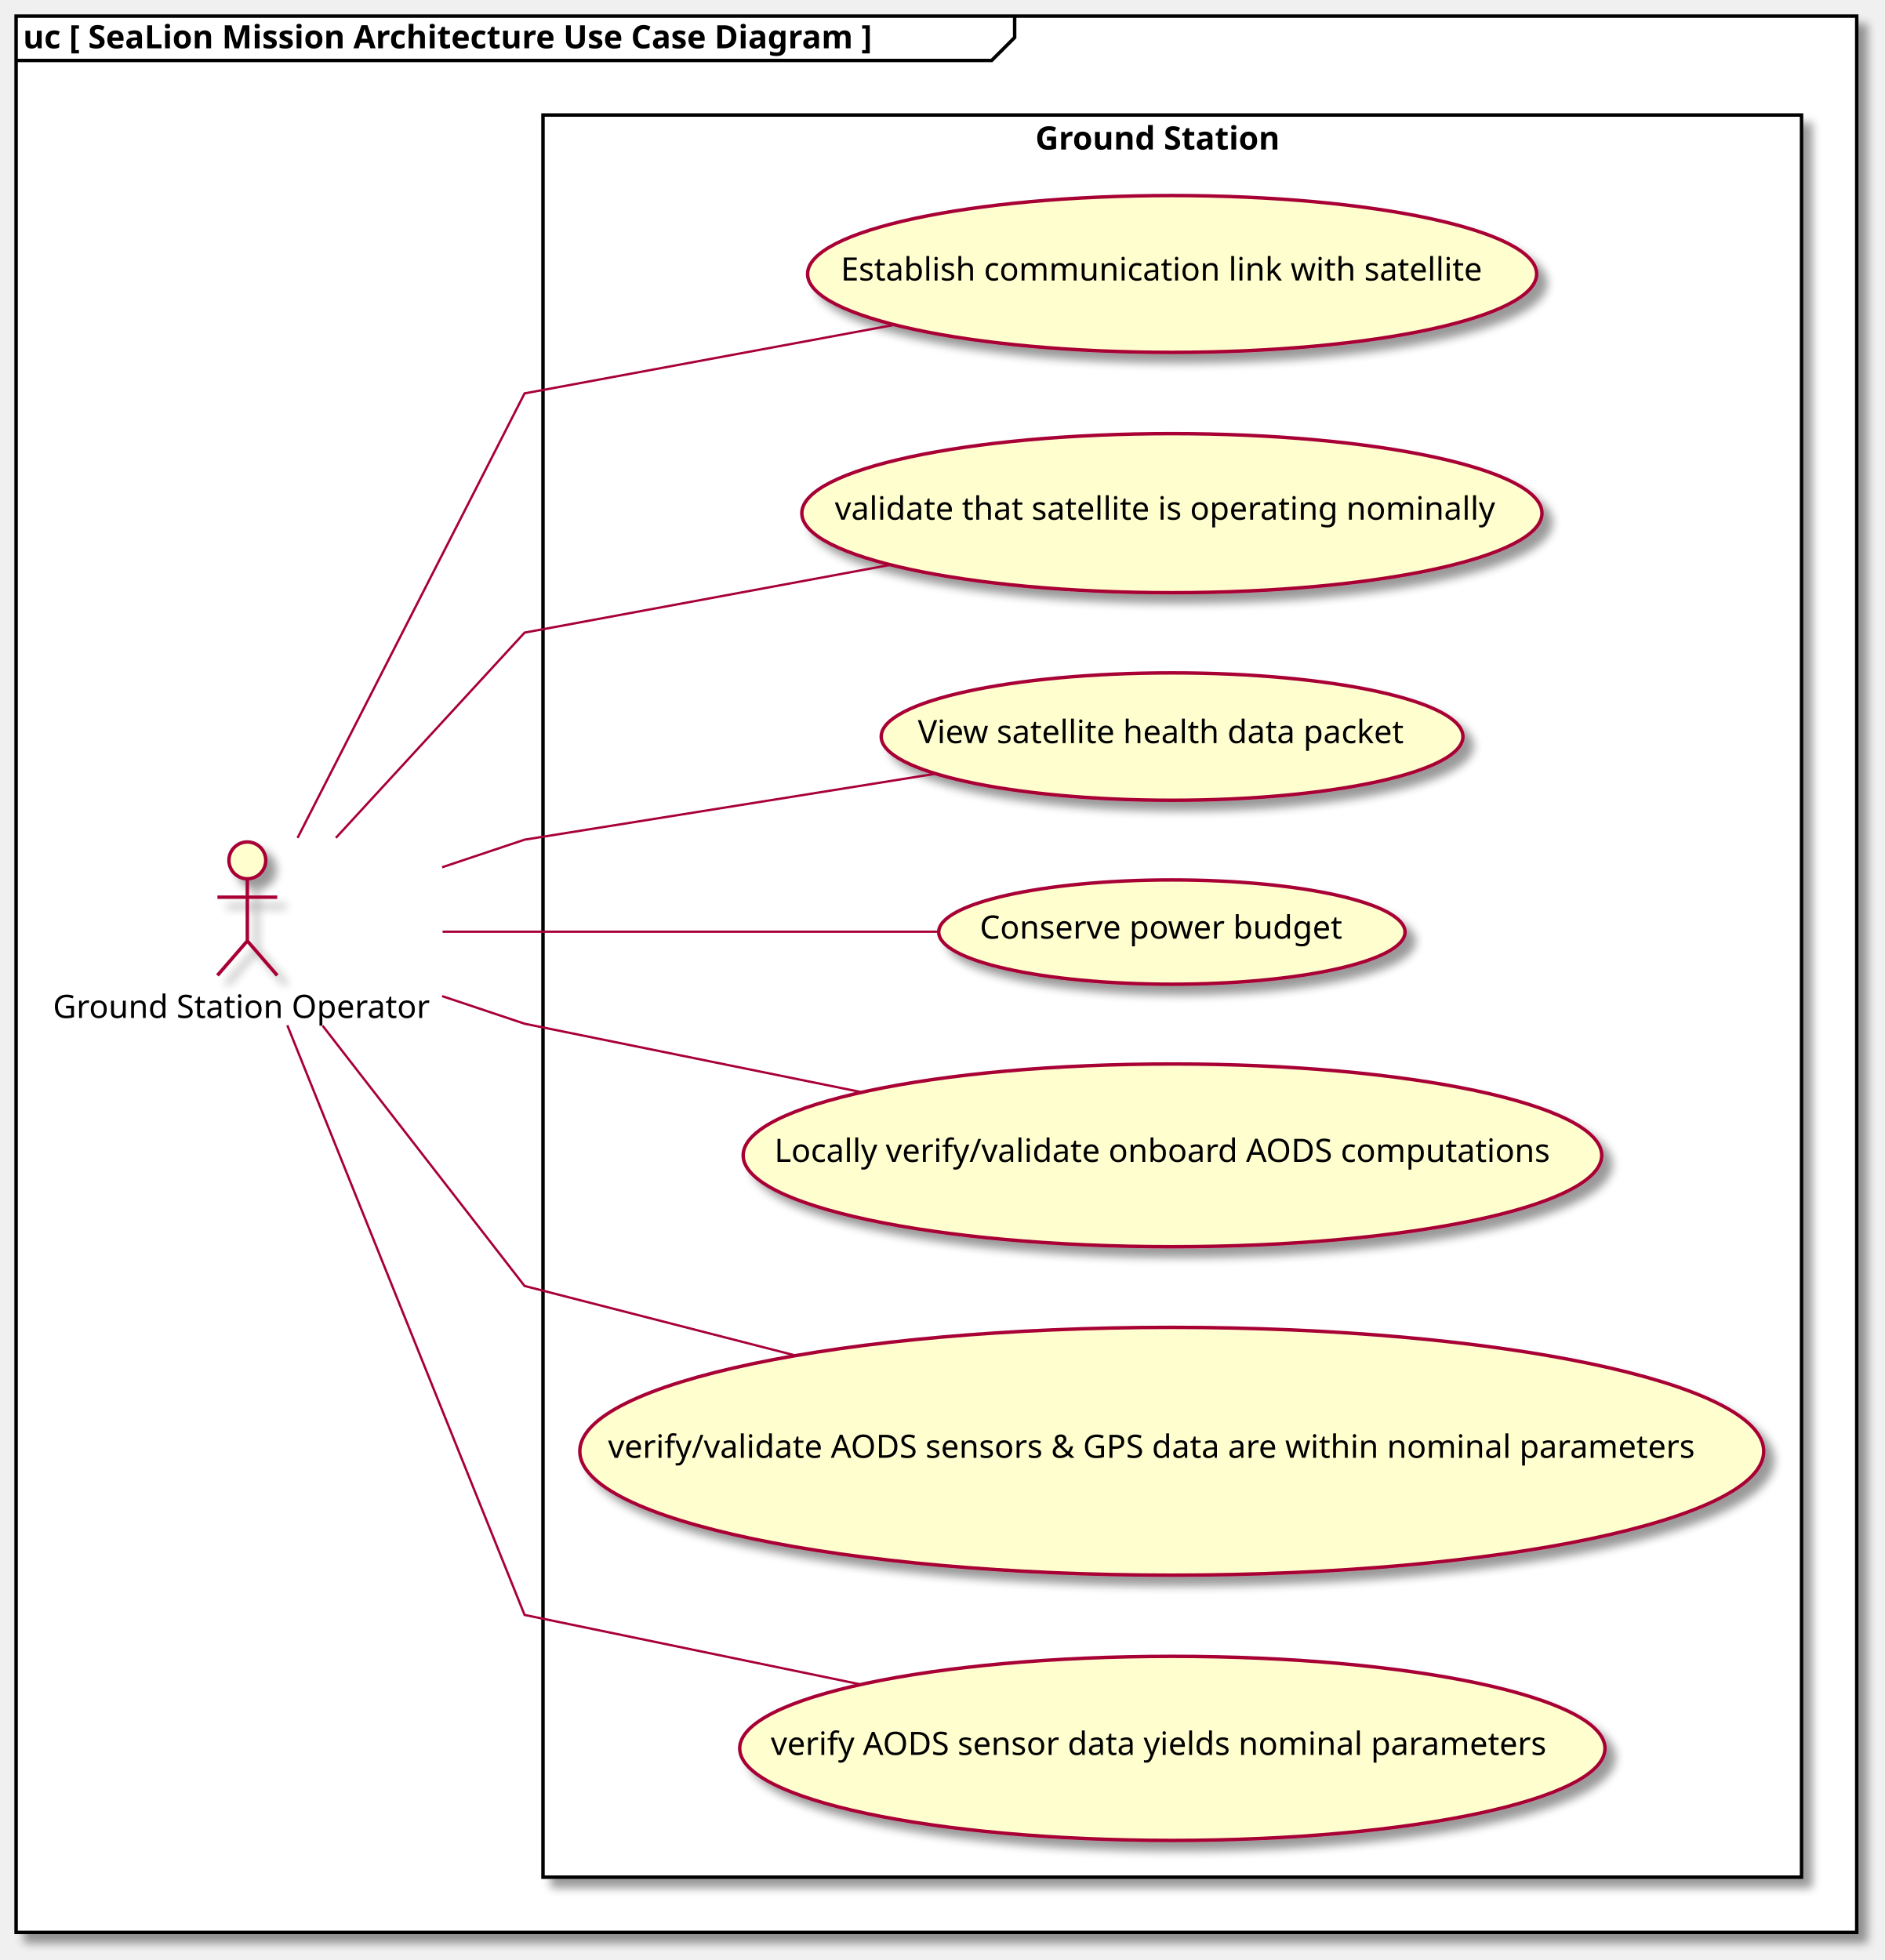
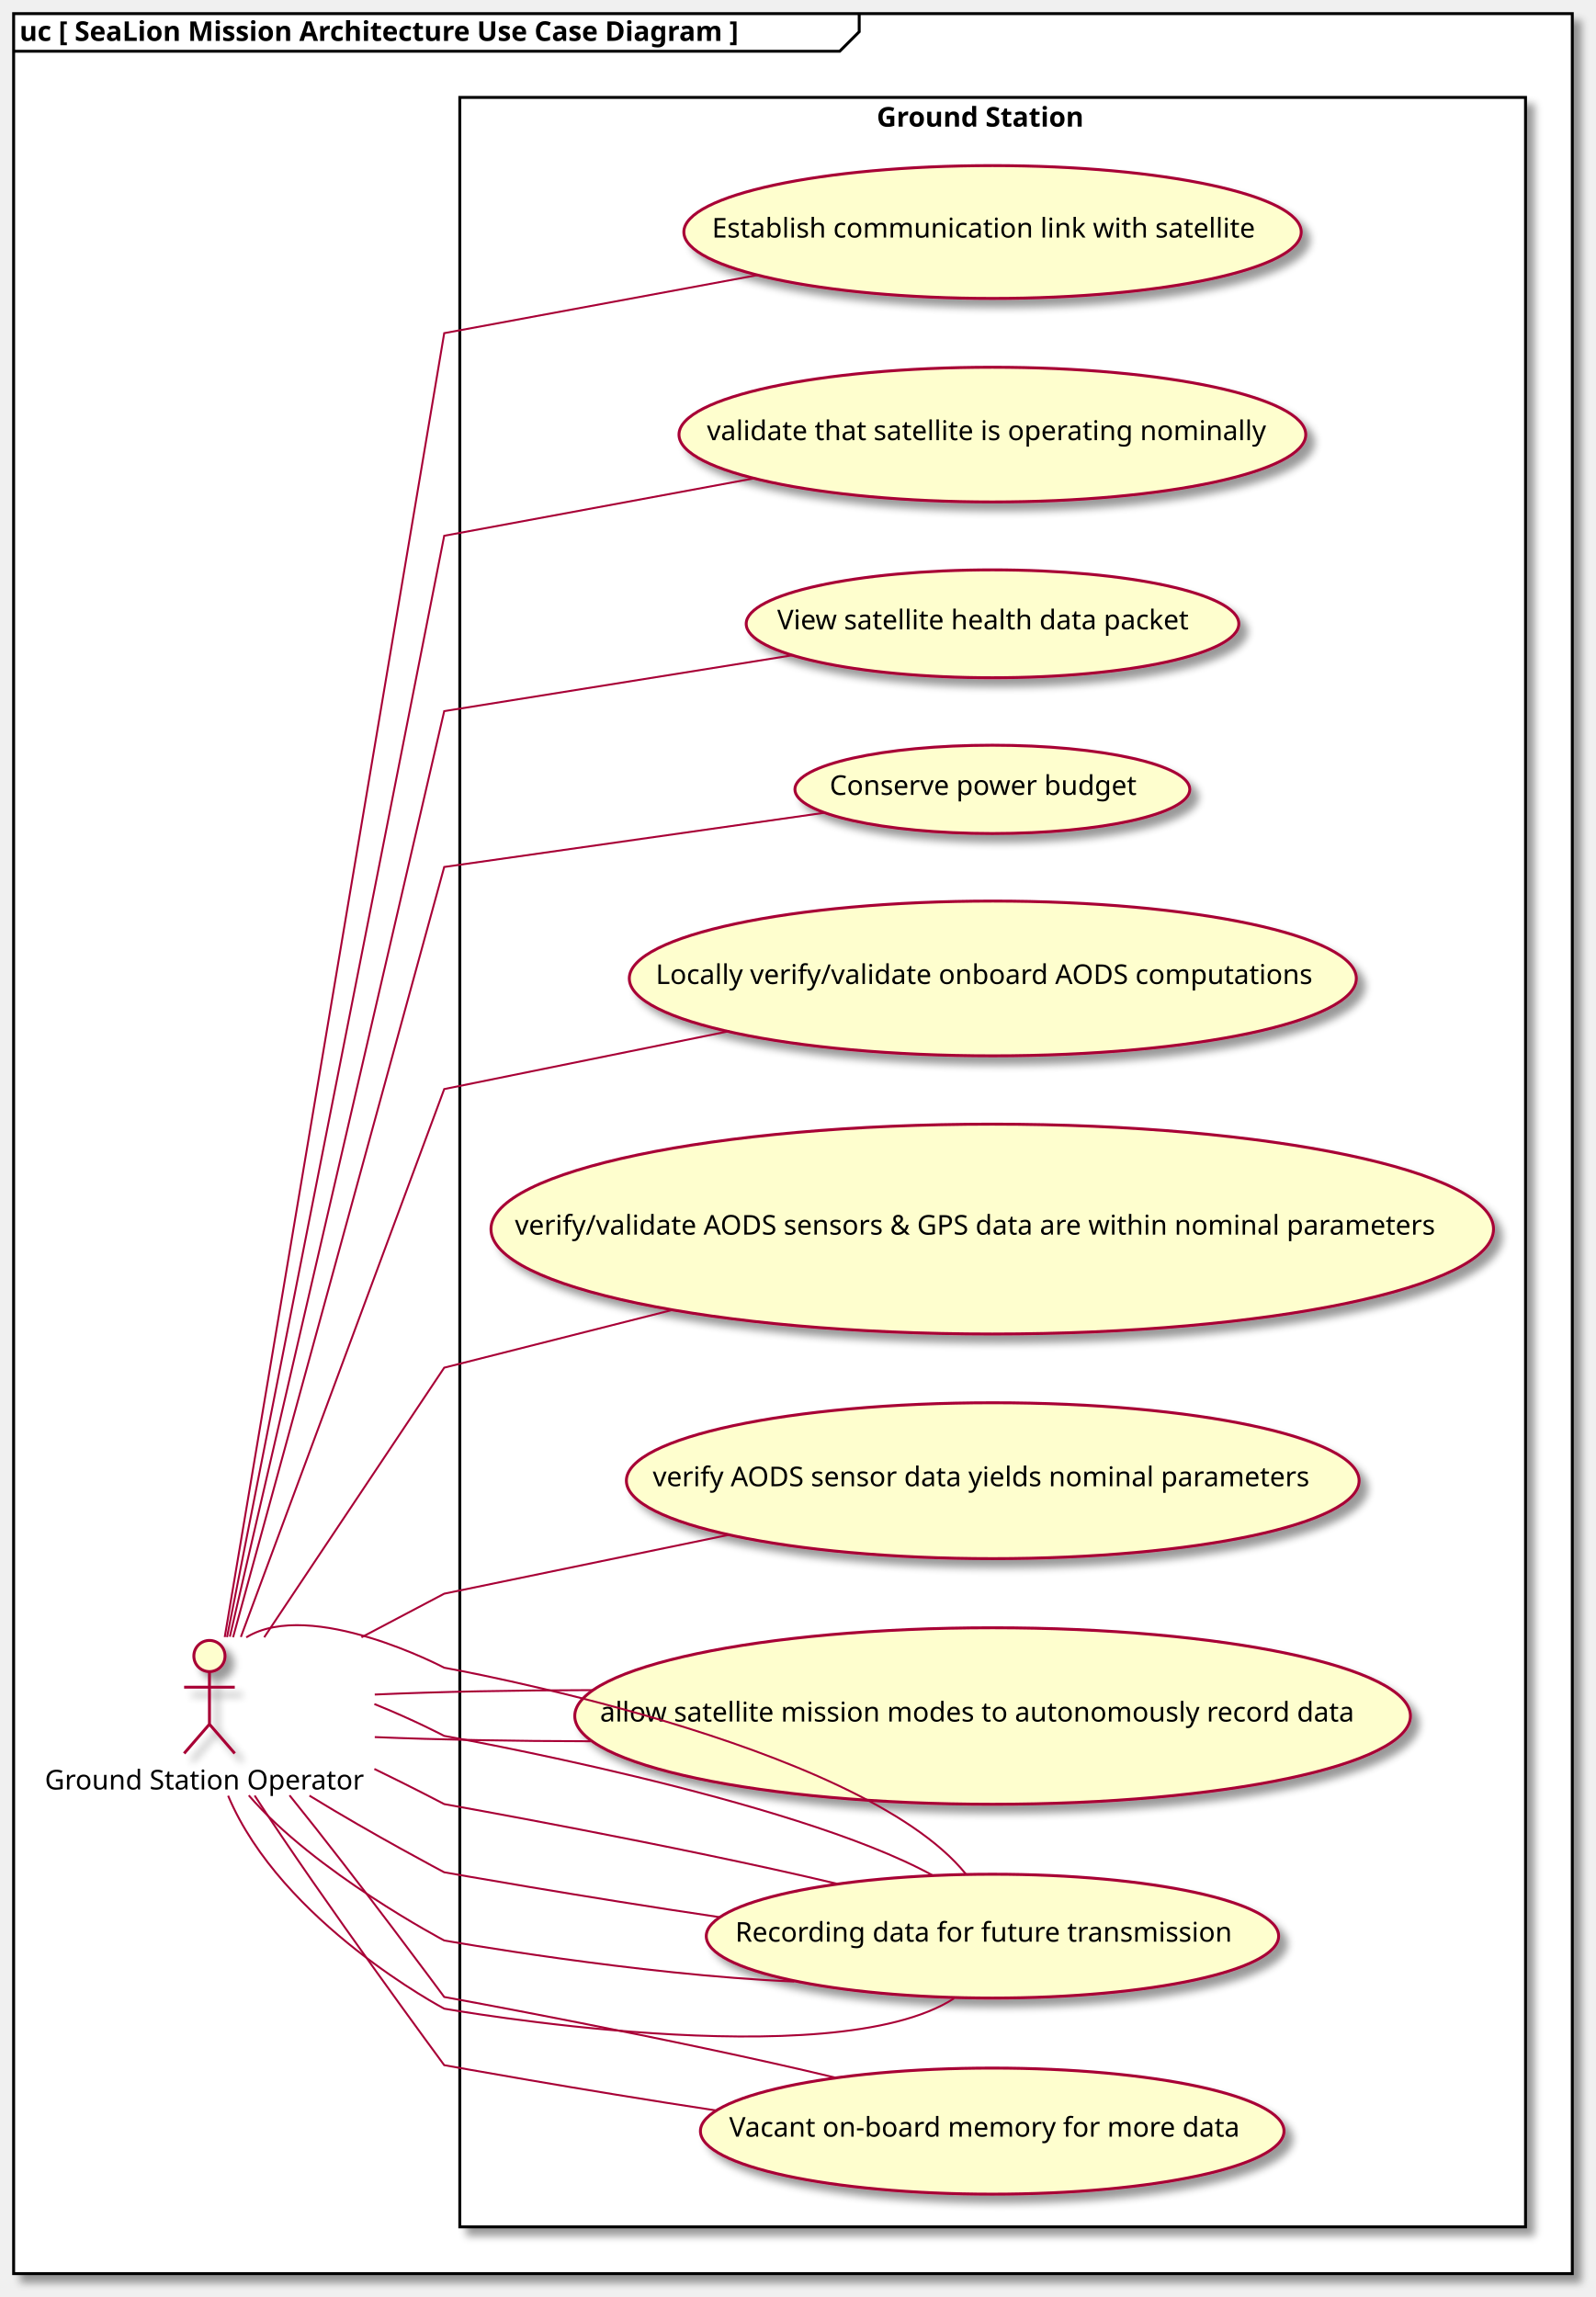
- <svg xmlns="http://www.w3.org/2000/svg" contentScriptType="application/ecmascript" contentStyleType="text/css" height="852px" preserveAspectRatio="none" style="width:819px;height:852px;background:#FFFFFF;" version="1.1" viewBox="0 0 819 852" width="819px" zoomAndPan="magnify">
+ <svg xmlns="http://www.w3.org/2000/svg" contentScriptType="application/ecmascript" contentStyleType="text/css" height="1179px" preserveAspectRatio="none" style="width:819px;height:1179px;background:#FFFFFF;" version="1.1" viewBox="0 0 819 1179" width="819px" zoomAndPan="magnify">
  <defs>
-     <filter height="300%" id="f1agoxtyjbjpu4" width="300%" x="-1" y="-1">
+     <filter height="300%" id="f1hw99495ot5q0" width="300%" x="-1" y="-1">
      <feGaussianBlur result="blurOut" stdDeviation="2.0" />
      <feColorMatrix in="blurOut" result="blurOut2" type="matrix" values="0 0 0 0 0 0 0 0 0 0 0 0 0 0 0 0 0 0 .4 0" />
      <feOffset dx="4.0" dy="4.0" in="blurOut2" result="blurOut3" />
      <feBlend in="SourceGraphic" in2="blurOut3" mode="normal" />
    </filter>
  </defs>
  <g>
-     <rect fill="#FFFFFF" filter="url(#f1agoxtyjbjpu4)" height="833" style="stroke:#000000;stroke-width:1.5;" width="800" x="7" y="7" />
+     <rect fill="#FFFFFF" filter="url(#f1hw99495ot5q0)" height="1160" style="stroke:#000000;stroke-width:1.5;" width="800" x="7" y="7" />
    <path d="M441,7 L441,16.297 L431,26.297 L7,26.297 " fill="none" style="stroke:#000000;stroke-width:1.5;" />
    <text fill="#000000" font-family="sans-serif" font-size="14" font-weight="bold" lengthAdjust="spacing" textLength="424" x="10" y="20.995">uc [ SeaLion Mission Architecture Use Case Diagram ]</text>
-     <rect fill="#FFFFFF" filter="url(#f1agoxtyjbjpu4)" height="766" style="stroke:#000000;stroke-width:1.5;" width="547" x="236" y="50" />
+     <rect fill="#FFFFFF" filter="url(#f1hw99495ot5q0)" height="1093" style="stroke:#000000;stroke-width:1.5;" width="547" x="236" y="50" />
    <text fill="#000000" font-family="sans-serif" font-size="14" font-weight="bold" lengthAdjust="spacing" textLength="119" x="450" y="64.995">Ground Station</text>
-     <ellipse cx="107.5" cy="374" fill="#FEFECE" filter="url(#f1agoxtyjbjpu4)" rx="8" ry="8" style="stroke:#A80036;stroke-width:1.5;" />
-     <path d="M107.5,382 L107.5,409 M94.5,390 L120.5,390 M107.5,409 L94.5,424 M107.5,409 L120.5,424 " fill="none" filter="url(#f1agoxtyjbjpu4)" style="stroke:#A80036;stroke-width:1.5;" />
-     <text fill="#000000" font-family="sans-serif" font-size="14" lengthAdjust="spacing" textLength="169" x="23" y="442.495">Ground Station Operator</text>
-     <ellipse cx="509.435" cy="119.087" fill="#FEFECE" filter="url(#f1agoxtyjbjpu4)" rx="158.435" ry="34.087" style="stroke:#A80036;stroke-width:1.5;" />
+     <ellipse cx="107.5" cy="850" fill="#FEFECE" filter="url(#f1hw99495ot5q0)" rx="8" ry="8" style="stroke:#A80036;stroke-width:1.5;" />
+     <path d="M107.5,858 L107.5,885 M94.5,866 L120.5,866 M107.5,885 L94.5,900 M107.5,885 L120.5,900 " fill="none" filter="url(#f1hw99495ot5q0)" style="stroke:#A80036;stroke-width:1.5;" />
+     <text fill="#000000" font-family="sans-serif" font-size="14" lengthAdjust="spacing" textLength="169" x="23" y="918.495">Ground Station Operator</text>
+     <ellipse cx="509.435" cy="119.087" fill="#FEFECE" filter="url(#f1hw99495ot5q0)" rx="158.435" ry="34.087" style="stroke:#A80036;stroke-width:1.5;" />
    <text fill="#000000" font-family="sans-serif" font-size="14" lengthAdjust="spacing" textLength="288" x="365.435" y="121.934">Establish communication link with satellite</text>
-     <ellipse cx="509.349" cy="223.07" fill="#FEFECE" filter="url(#f1agoxtyjbjpu4)" rx="160.849" ry="34.57" style="stroke:#A80036;stroke-width:1.5;" />
+     <ellipse cx="509.349" cy="223.07" fill="#FEFECE" filter="url(#f1hw99495ot5q0)" rx="160.849" ry="34.57" style="stroke:#A80036;stroke-width:1.5;" />
    <text fill="#000000" font-family="sans-serif" font-size="14" lengthAdjust="spacing" textLength="293" x="362.849" y="225.916">validate that satellite is operating nominally</text>
-     <ellipse cx="509.419" cy="320.184" fill="#FEFECE" filter="url(#f1agoxtyjbjpu4)" rx="126.419" ry="27.684" style="stroke:#A80036;stroke-width:1.5;" />
+     <ellipse cx="509.419" cy="320.184" fill="#FEFECE" filter="url(#f1hw99495ot5q0)" rx="126.419" ry="27.684" style="stroke:#A80036;stroke-width:1.5;" />
    <text fill="#000000" font-family="sans-serif" font-size="14" lengthAdjust="spacing" textLength="221" x="398.919" y="323.03">View satellite health data packet</text>
-     <ellipse cx="509.337" cy="405.167" fill="#FEFECE" filter="url(#f1agoxtyjbjpu4)" rx="101.337" ry="22.667" style="stroke:#A80036;stroke-width:1.5;" />
+     <ellipse cx="509.337" cy="405.167" fill="#FEFECE" filter="url(#f1hw99495ot5q0)" rx="101.337" ry="22.667" style="stroke:#A80036;stroke-width:1.5;" />
    <text fill="#000000" font-family="sans-serif" font-size="14" lengthAdjust="spacing" textLength="167" x="425.837" y="408.014">Conserve power budget</text>
-     <ellipse cx="509.578" cy="502.216" fill="#FEFECE" filter="url(#f1agoxtyjbjpu4)" rx="186.578" ry="39.716" style="stroke:#A80036;stroke-width:1.5;" />
+     <ellipse cx="509.578" cy="502.216" fill="#FEFECE" filter="url(#f1hw99495ot5q0)" rx="186.578" ry="39.716" style="stroke:#A80036;stroke-width:1.5;" />
    <text fill="#000000" font-family="sans-serif" font-size="14" lengthAdjust="spacing" textLength="346" x="336.578" y="505.062">Locally verify/validate onboard AODS computations</text>
-     <ellipse cx="509.285" cy="630.857" fill="#FEFECE" filter="url(#f1agoxtyjbjpu4)" rx="257.285" ry="53.857" style="stroke:#A80036;stroke-width:1.5;" />
+     <ellipse cx="509.285" cy="630.857" fill="#FEFECE" filter="url(#f1hw99495ot5q0)" rx="257.285" ry="53.857" style="stroke:#A80036;stroke-width:1.5;" />
    <text fill="#000000" font-family="sans-serif" font-size="14" lengthAdjust="spacing" textLength="490" x="264.285" y="633.704">verify/validate AODS sensors &amp; GPS data are within nominal parameters</text>
-     <ellipse cx="509.541" cy="760.008" fill="#FEFECE" filter="url(#f1agoxtyjbjpu4)" rx="188.041" ry="40.008" style="stroke:#A80036;stroke-width:1.5;" />
+     <ellipse cx="509.541" cy="760.008" fill="#FEFECE" filter="url(#f1hw99495ot5q0)" rx="188.041" ry="40.008" style="stroke:#A80036;stroke-width:1.5;" />
    <text fill="#000000" font-family="sans-serif" font-size="14" lengthAdjust="spacing" textLength="349" x="335.041" y="762.855">verify AODS sensor data yields nominal parameters</text>
-     <path d="M129.32,364.24 C163.55,297.2 228,171 228,171 C228,171 312.79,155.28 389.14,141.13 " fill="none" id="Ground Station Operator-Establish communication link with satellite" style="stroke:#A80036;stroke-width:1.0;" />
-     <path d="M145.98,364.22 C181.03,326.1 228,275 228,275 C228,275 311.29,259.56 387.1,245.51 " fill="none" id="Ground Station Operator-validate that satellite is operating nominally" style="stroke:#A80036;stroke-width:1.0;" />
-     <path d="M192.15,377 C212.23,370.28 228,365 228,365 C228,365 326.89,349.14 407.23,336.25 " fill="none" id="Ground Station Operator-View satellite health data packet" style="stroke:#A80036;stroke-width:1.0;" />
-     <path d="M192.35,405 C255.12,405 341.25,405 407.76,405 " fill="none" id="Ground Station Operator-Conserve power budget" style="stroke:#A80036;stroke-width:1.0;" />
-     <path d="M192.15,433 C212.23,439.72 228,445 228,445 C228,445 302.29,460.1 374.41,474.75 " fill="none" id="Ground Station Operator-Locally verify/validate onboard AODS computations" style="stroke:#A80036;stroke-width:1.0;" />
-     <path d="M140.21,445.86 C175.61,491.49 228,559 228,559 C228,559 283.87,573.34 345.74,589.22 " fill="none" id="Ground Station Operator-verify/validate AODS sensors &amp; GPS data are within nominal parameters" style="stroke:#A80036;stroke-width:1.0;" />
-     <path d="M124.87,445.67 C157.59,527.01 228,702 228,702 C228,702 302.01,717.3 374,732.19 " fill="none" id="Ground Station Operator-verify AODS sensor data yields nominal parameters" style="stroke:#A80036;stroke-width:1.0;" />
+     <ellipse cx="509.462" cy="880.792" fill="#FEFECE" filter="url(#f1hw99495ot5q0)" rx="214.462" ry="45.292" style="stroke:#A80036;stroke-width:1.5;" />
+     <text fill="#000000" font-family="sans-serif" font-size="14" lengthAdjust="spacing" textLength="403" x="307.962" y="883.639">allow satellite mission modes to autonomously record data</text>
+     <ellipse cx="509.389" cy="993.778" fill="#FEFECE" filter="url(#f1hw99495ot5q0)" rx="146.889" ry="31.778" style="stroke:#A80036;stroke-width:1.5;" />
+     <text fill="#000000" font-family="sans-serif" font-size="14" lengthAdjust="spacing" textLength="264" x="377.389" y="996.624">Recording data for future transmission</text>
+     <ellipse cx="509.268" cy="1093.854" fill="#FEFECE" filter="url(#f1hw99495ot5q0)" rx="149.768" ry="32.354" style="stroke:#A80036;stroke-width:1.5;" />
+     <text fill="#000000" font-family="sans-serif" font-size="14" lengthAdjust="spacing" textLength="270" x="374.268" y="1096.7">Vacant on-board memory for more data</text>
+     <path d="M115.35,840.28 C140.75,689.41 228,171 228,171 C228,171 312.79,155.28 389.14,141.13 " fill="none" id="Ground Station Operator-Establish communication link with satellite" style="stroke:#A80036;stroke-width:1.0;" />
+     <path d="M116.53,840.3 C143.32,704.42 228,275 228,275 C228,275 311.29,259.56 387.1,245.51 " fill="none" id="Ground Station Operator-validate that satellite is operating nominally" style="stroke:#A80036;stroke-width:1.0;" />
+     <path d="M117.98,840.08 C146.24,718.03 228,365 228,365 C228,365 326.89,349.14 407.23,336.25 " fill="none" id="Ground Station Operator-View satellite health data packet" style="stroke:#A80036;stroke-width:1.0;" />
+     <path d="M119.63,840.37 C149.3,732.14 228,445 228,445 C228,445 341.02,428.88 423.58,417.11 " fill="none" id="Ground Station Operator-Conserve power budget" style="stroke:#A80036;stroke-width:1.0;" />
+     <path d="M123.63,840.22 C155.79,753.57 228,559 228,559 C228,559 302.29,543.9 374.41,529.25 " fill="none" id="Ground Station Operator-Locally verify/validate onboard AODS computations" style="stroke:#A80036;stroke-width:1.0;" />
+     <path d="M135.62,840.38 C170.87,787.57 228,702 228,702 C228,702 283.14,688.04 344.52,672.51 " fill="none" id="Ground Station Operator-verify/validate AODS sensors &amp; GPS data are within nominal parameters" style="stroke:#A80036;stroke-width:1.0;" />
+     <path d="M185.53,840.39 C208.66,828.2 228,818 228,818 C228,818 302.01,802.7 374,787.81 " fill="none" id="Ground Station Operator-verify AODS sensor data yields nominal parameters" style="stroke:#A80036;stroke-width:1.0;" />
+     <path d="M192.35,891.61 C225,892.97 263.96,893.69 303.2,893.75 " fill="none" id="Ground Station Operator-allow satellite mission modes to autonomously record data" style="stroke:#A80036;stroke-width:1.0;" />
+     <path d="M192.35,869.77 C225.34,868.31 264.78,867.55 304.44,867.5 " fill="none" id="Ground Station Operator-allow satellite mission modes to autonomously record data-1" style="stroke:#A80036;stroke-width:1.0;" />
+     <path d="M117.09,921.71 C144.49,986.98 228,1031 228,1031 C228,1031 426.77,1066.43 489.66,1025.74 " fill="none" id="Ground Station Operator-Recording data for future transmission" style="stroke:#A80036;stroke-width:1.0;" />
+     <path d="M127.7,921.53 C161.48,960.93 228,996 228,996 C228,996 327.21,1013.68 407.63,1017.08 " fill="none" id="Ground Station Operator-Recording data for future transmission-1" style="stroke:#A80036;stroke-width:1.0;" />
+     <path d="M158.83,921.66 C191.49,941.75 228,961 228,961 C228,961 298.95,973.65 369.48,984.06 " fill="none" id="Ground Station Operator-Recording data for future transmission-2" style="stroke:#A80036;stroke-width:1.0;" />
+     <path d="M192.15,907.96 C212.23,917.69 228,926 228,926 C228,926 347.01,947.21 429.99,966.98 " fill="none" id="Ground Station Operator-Recording data for future transmission-3" style="stroke:#A80036;stroke-width:1.0;" />
+     <path d="M192.15,874.64 C212.23,882.69 228,891 228,891 C228,891 406.56,922.83 478.75,962.61 " fill="none" id="Ground Station Operator-Recording data for future transmission-4" style="stroke:#A80036;stroke-width:1.0;" />
+     <path d="M126.39,840.43 C159.73,820.01 228,856 228,856 C228,856 440.84,893.94 495.72,961.89 " fill="none" id="Ground Station Operator-Recording data for future transmission-5" style="stroke:#A80036;stroke-width:1.0;" />
+     <path d="M130.7,921.62 C165.26,974.94 228,1060 228,1060 C228,1060 297.85,1072.7 367.84,1083.31 " fill="none" id="Ground Station Operator-Vacant on-board memory for more data" style="stroke:#A80036;stroke-width:1.0;" />
+     <path d="M148.62,921.51 C183.34,964.46 228,1025 228,1025 C228,1025 346.3,1046.51 429.24,1066.52 " fill="none" id="Ground Station Operator-Vacant on-board memory for more data-1" style="stroke:#A80036;stroke-width:1.0;" />
  </g>
</svg>
